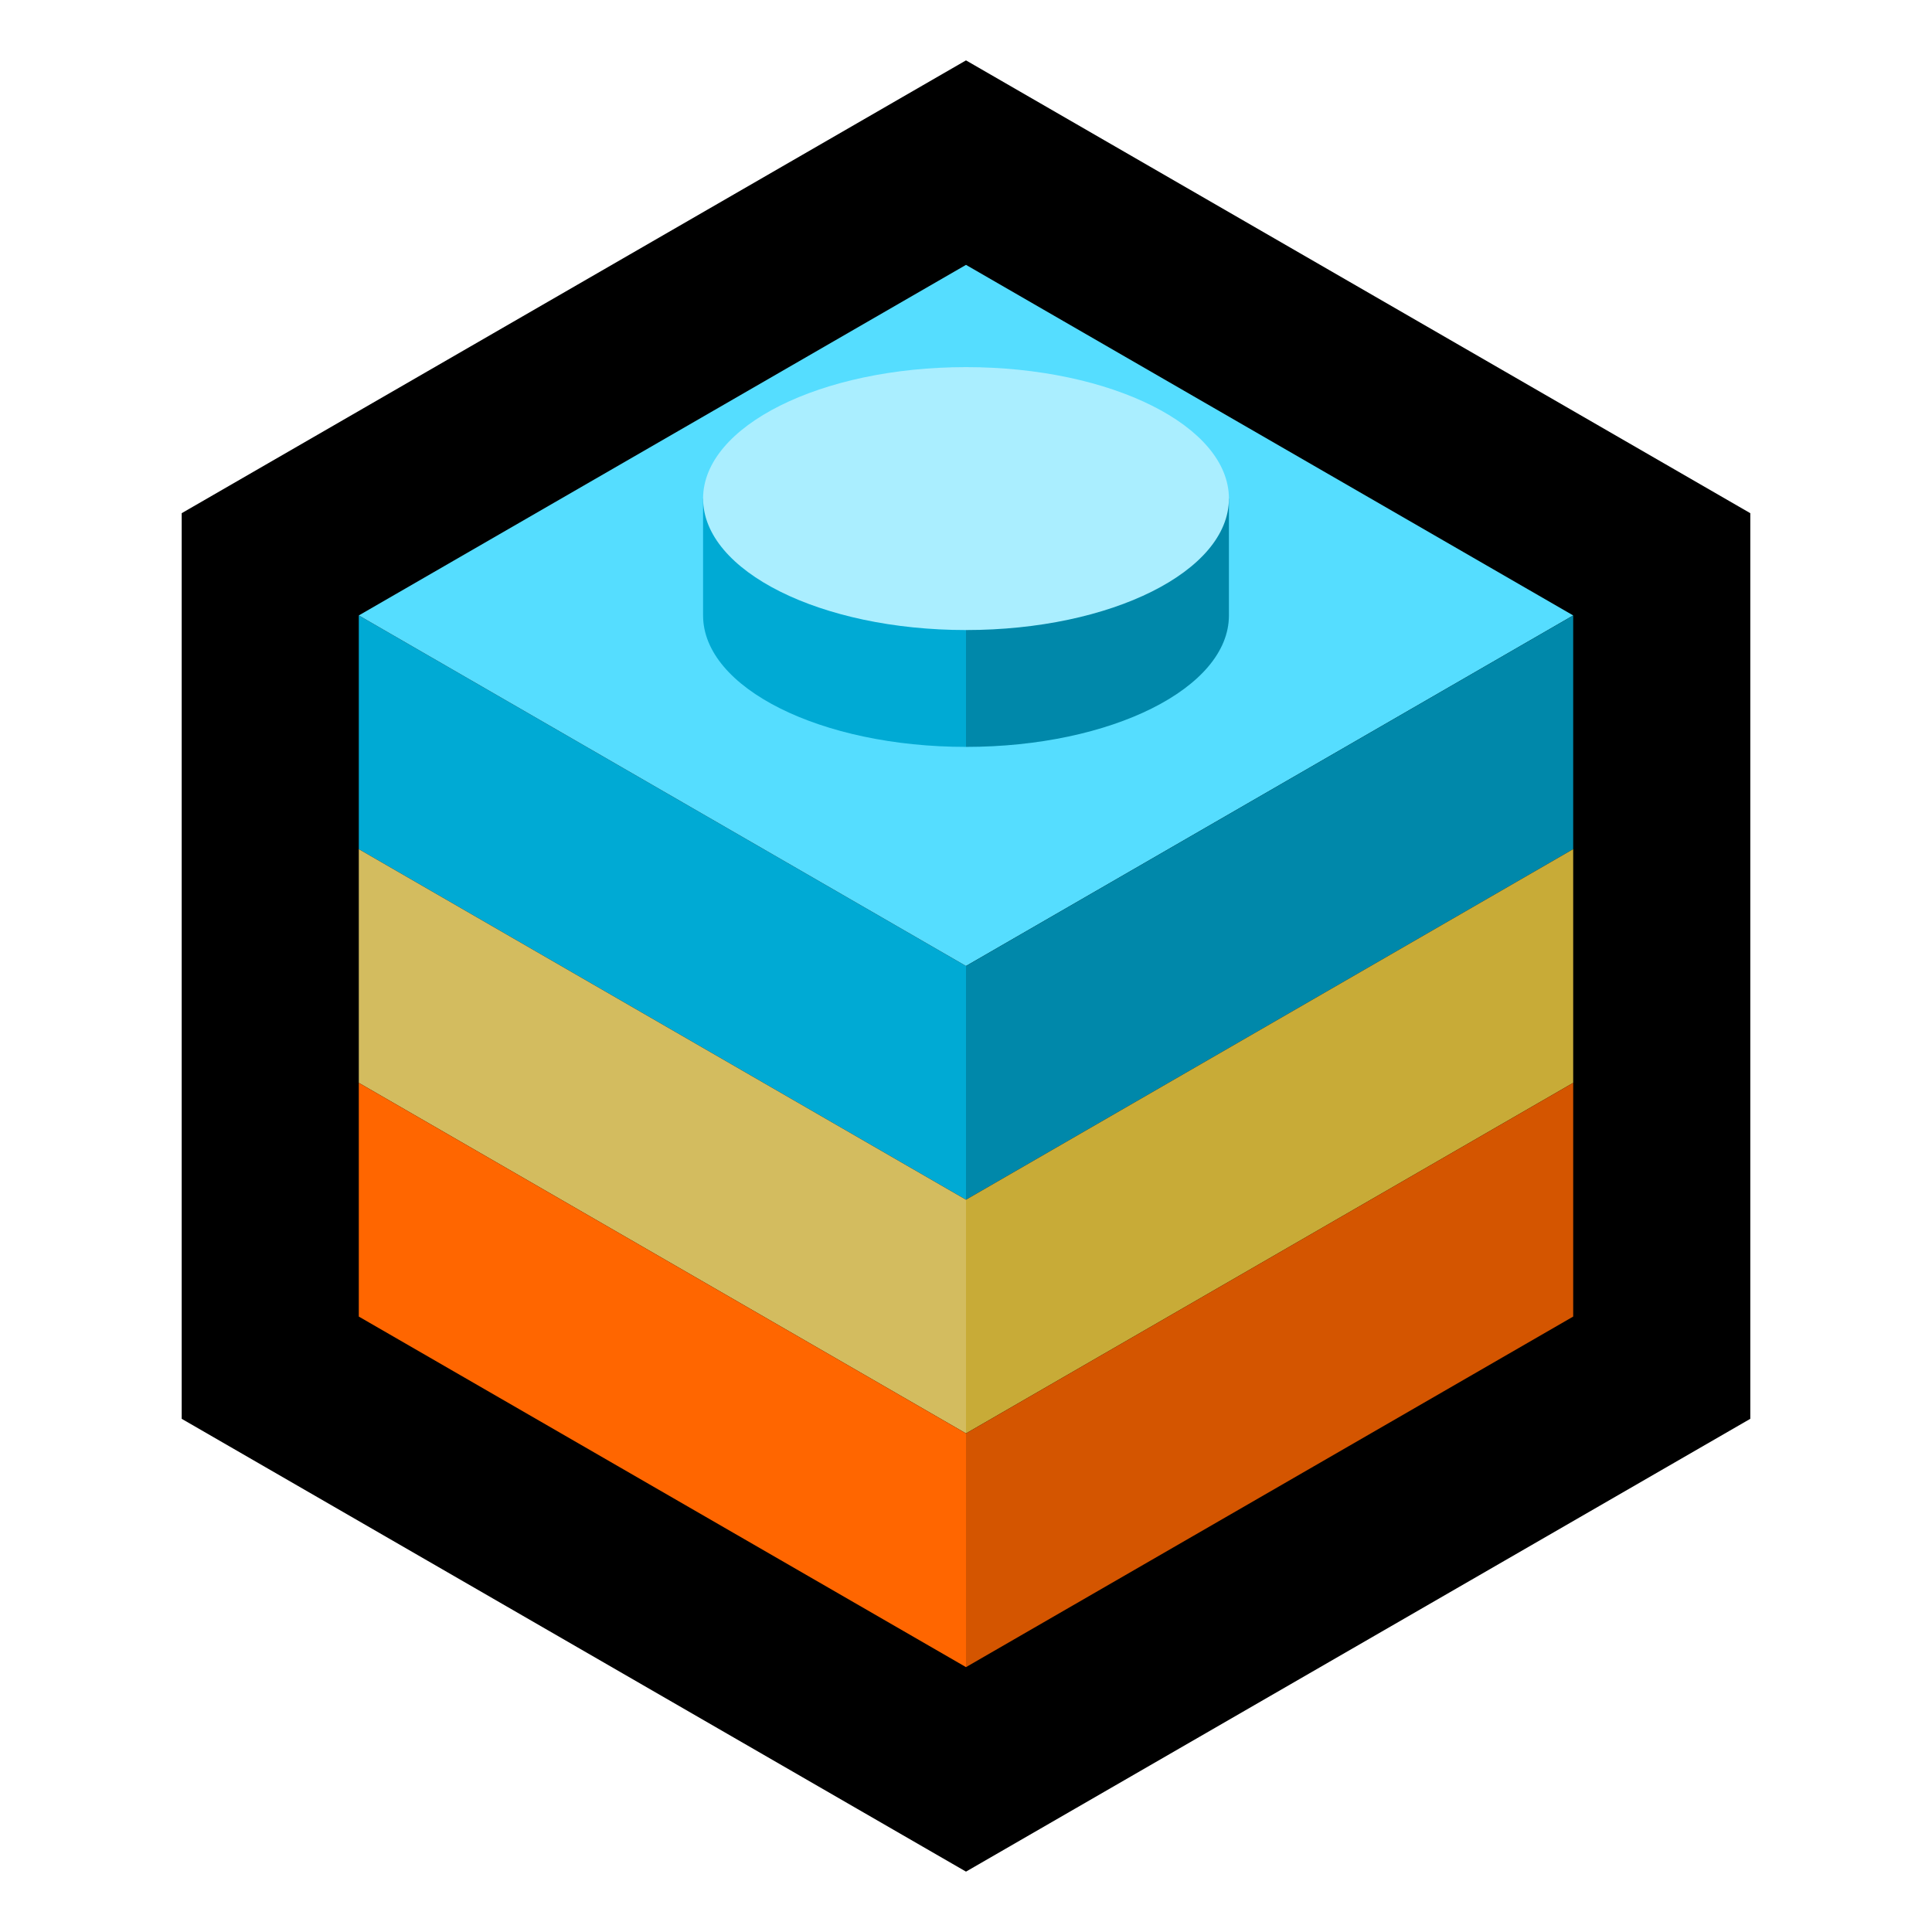
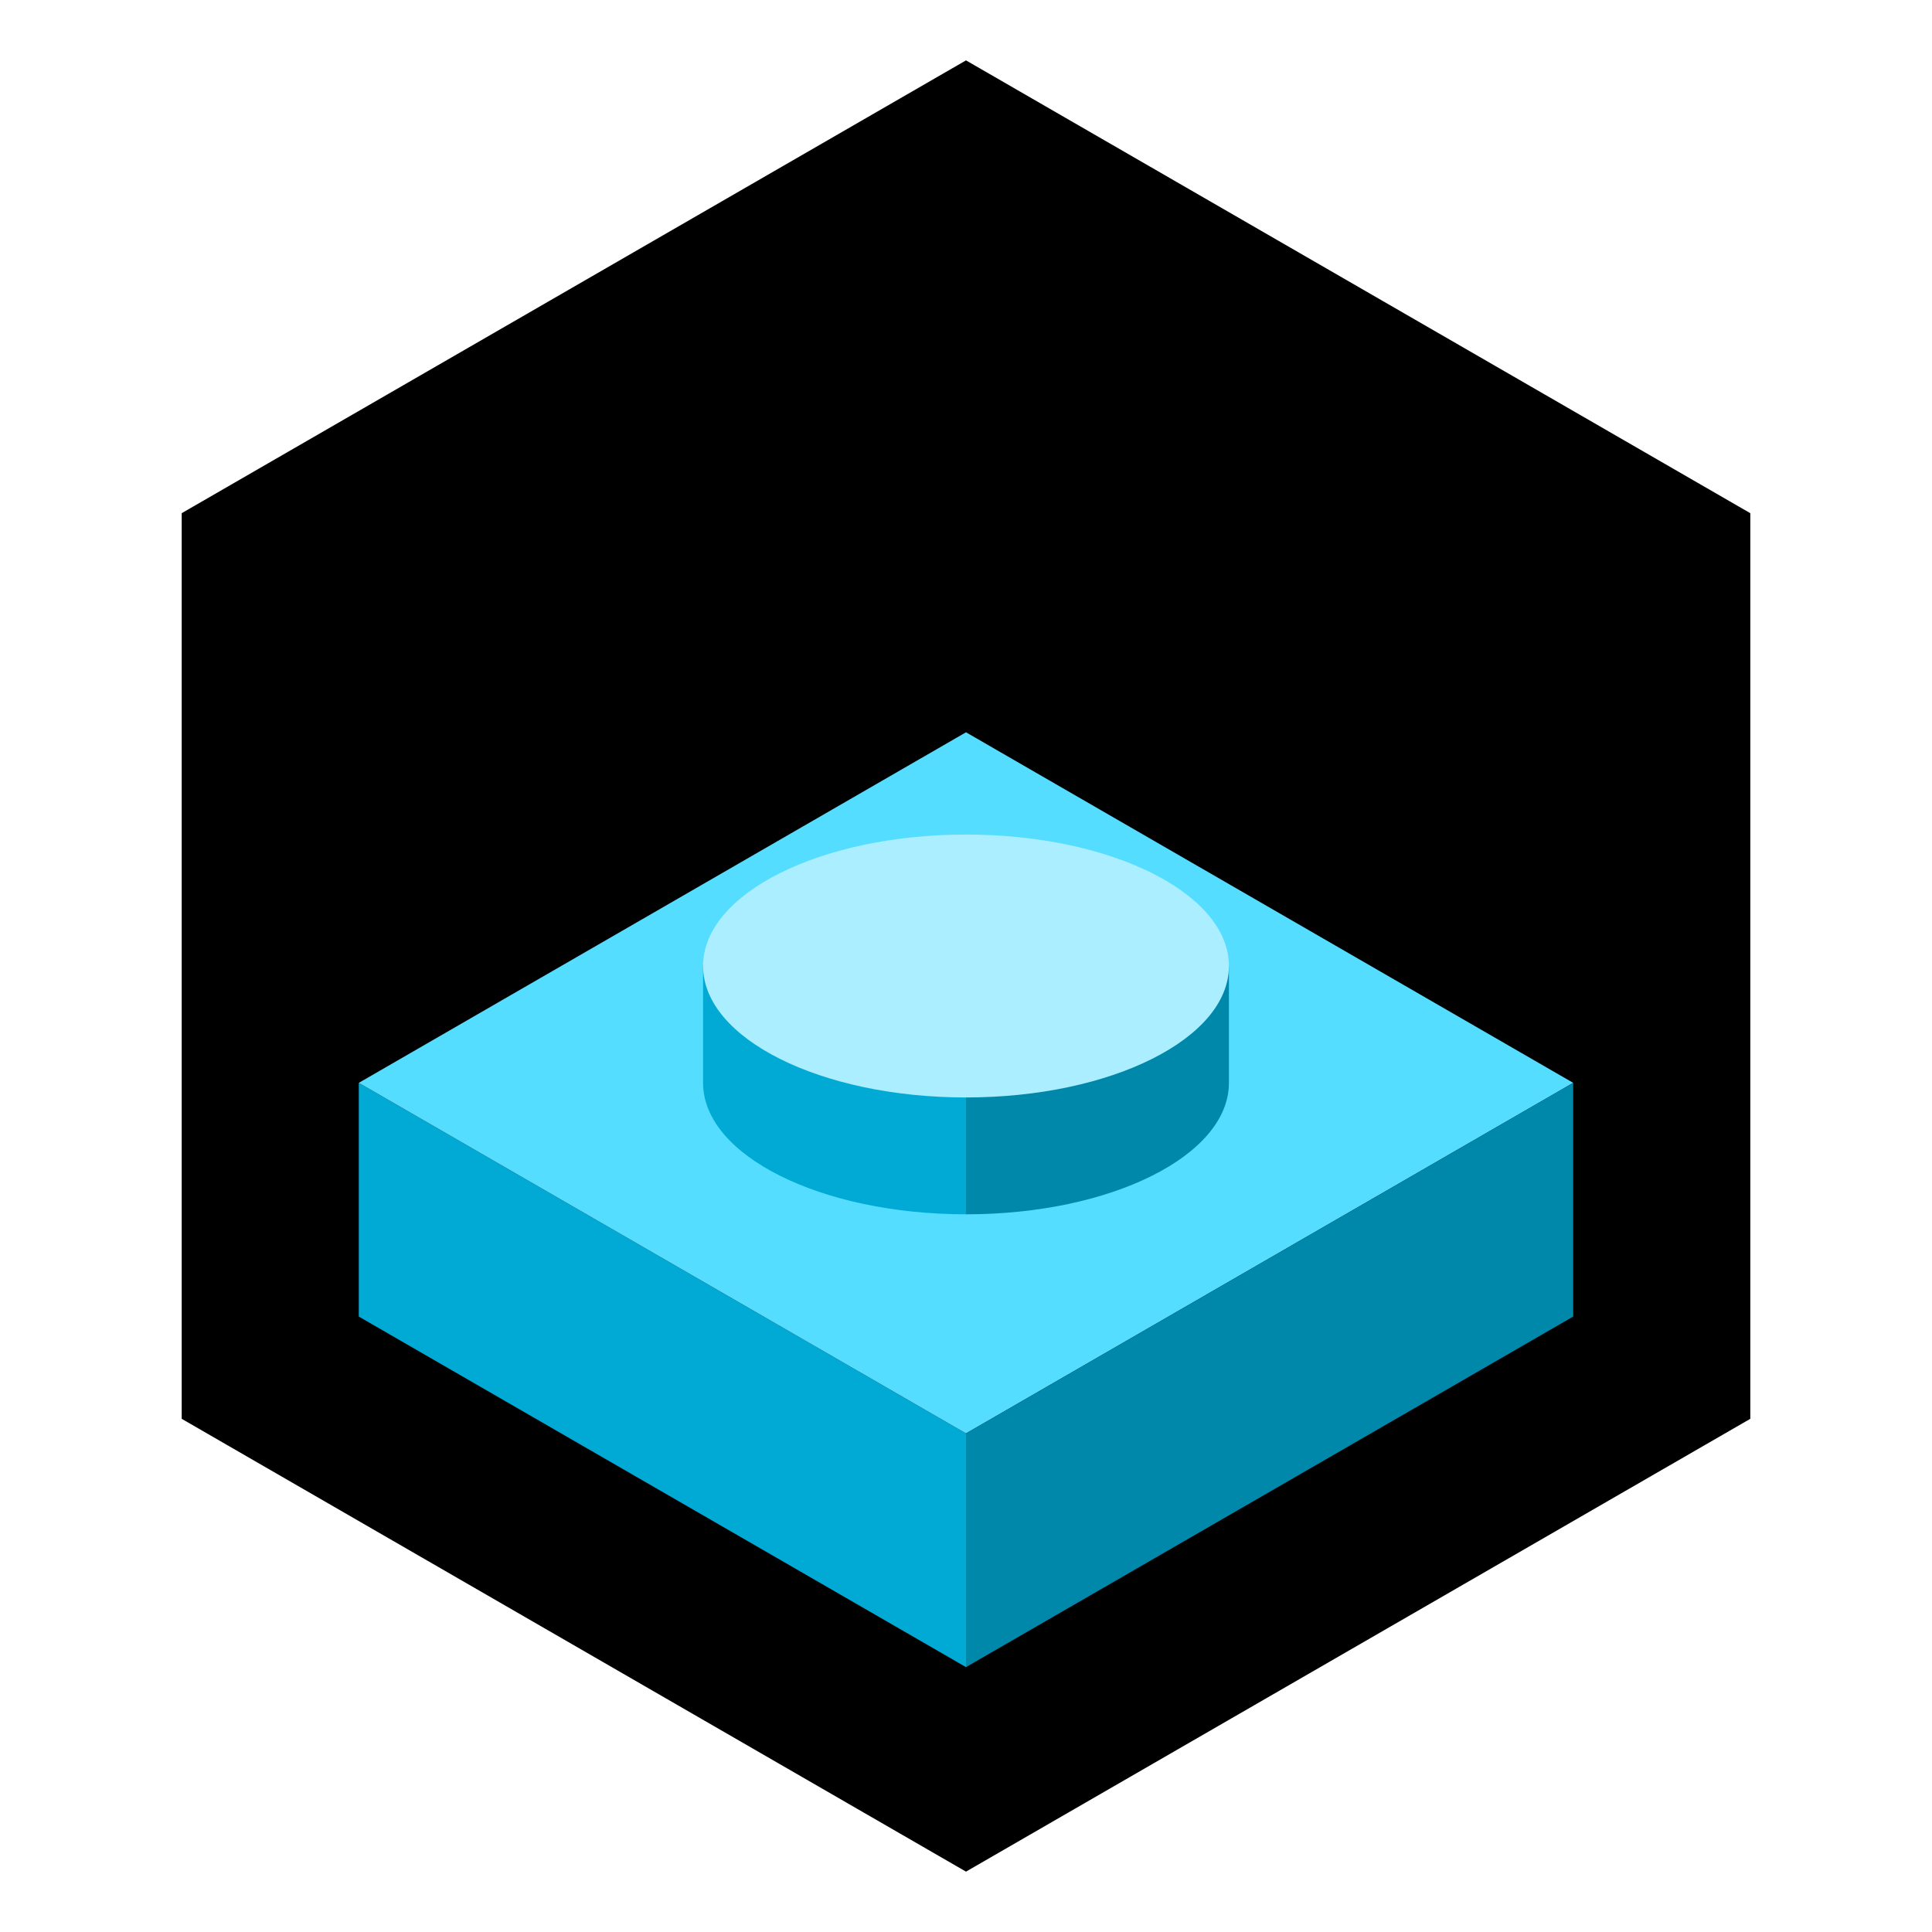
<svg xmlns="http://www.w3.org/2000/svg" width="1024" height="1024" viewBox="0 0 270.933 270.933" version="1.1" id="svg8">
  <defs id="defs2" />
  <g id="layer1" transform="translate(0,-161.5333)">
    <path style="fill:#000000;fill-opacity:1;stroke-width:0.265" id="path3822" d="m 67.733,163.65 56.826,32.808 0,65.617 -56.826,32.808 -56.826,-32.808 2e-6,-65.617 z" transform="matrix(1.935484,0,0,1.935484,4.369903,-146.7419)" />
-     <path id="path12" style="fill:#00aad4;fill-opacity:1;stroke-width:0.396" d="m 50.317,247.839 v 32.774 l 85.15,49.161 v -32.774 z" />
-     <path style="fill:#55ddff;fill-opacity:1;stroke-width:0.396" d="m 135.467,198.677 -85.15,49.161 85.15,49.161 85.15,-49.161 z" id="path3824" />
-     <path style="fill:#00aad4;fill-opacity:1;stroke-width:0.512" d="m 135.467,229.403 a 36.871,18.435 0 0 0 -16.874,2.048 H 98.596 v 16.387 a 36.871,18.435 0 0 0 36.871,18.435 z" id="path3876" />
-     <path style="fill:#0088aa;fill-opacity:1;stroke-width:0.512" d="m 135.467,229.403 v 36.871 a 36.871,18.435 0 0 0 36.871,-18.435 v -16.387 h -20.056 a 36.871,18.435 0 0 0 -16.815,-2.048 z" id="ellipse3866" />
-     <ellipse style="fill:#aaeeff;fill-opacity:1;stroke-width:0.512" id="ellipse3868" cx="135.467" cy="231.452" rx="36.871" ry="18.435" />
-     <path id="path13" style="fill:#d3bc5f;fill-opacity:1;stroke-width:0.396" d="m 50.317,280.613 v 32.774 l 85.15,49.161 v -32.774 z" />
-     <path id="path14" style="fill:#ff6600;fill-opacity:1;stroke-width:0.396" d="m 50.317,313.387 v 32.774 l 85.15,49.161 v -32.774 z" />
-     <path id="path15" style="fill:#0088aa;fill-opacity:1;stroke-width:0.396" d="m 220.616,247.839 v 32.774 l -85.15,49.161 v -32.774 z" />
-     <path id="path16" style="fill:#c8ab37;fill-opacity:1;stroke-width:0.396" d="m 220.616,280.613 v 32.774 l -85.15,49.161 v -32.774 z" />
-     <path id="path17" style="fill:#d45500;fill-opacity:1;stroke-width:0.396" d="m 220.616,313.387 v 32.774 l -85.15,49.161 v -32.774 z" />
+     <g id="plate" transform="translate(0,65.54841)">
+       <path id="path12" style="fill:#00aad4;fill-opacity:1;stroke-width:0.396" d="m 50.317,247.839 v 32.774 l 85.15,49.161 v -32.774 z" />
+       <path style="fill:#55ddff;fill-opacity:1;stroke-width:0.396" d="m 135.467,198.677 -85.15,49.161 85.15,49.161 85.15,-49.161 z" id="path3824" />
+       <path style="fill:#00aad4;fill-opacity:1;stroke-width:0.512" d="m 135.467,229.403 a 36.871,18.435 0 0 0 -16.874,2.048 H 98.596 v 16.387 a 36.871,18.435 0 0 0 36.871,18.435 z" id="path3876" />
+       <path style="fill:#0088aa;fill-opacity:1;stroke-width:0.512" d="m 135.467,229.403 v 36.871 a 36.871,18.435 0 0 0 36.871,-18.435 v -16.387 h -20.056 a 36.871,18.435 0 0 0 -16.815,-2.048 z" id="ellipse3866" />
+       <ellipse style="fill:#aaeeff;fill-opacity:1;stroke-width:0.512" id="ellipse3868" cx="135.467" cy="231.452" rx="36.871" ry="18.435" />
+       <path id="path15" style="fill:#0088aa;fill-opacity:1;stroke-width:0.396" d="m 220.616,247.839 v 32.774 l -85.15,49.161 v -32.774 z" />
+     </g>
  </g>
</svg>
